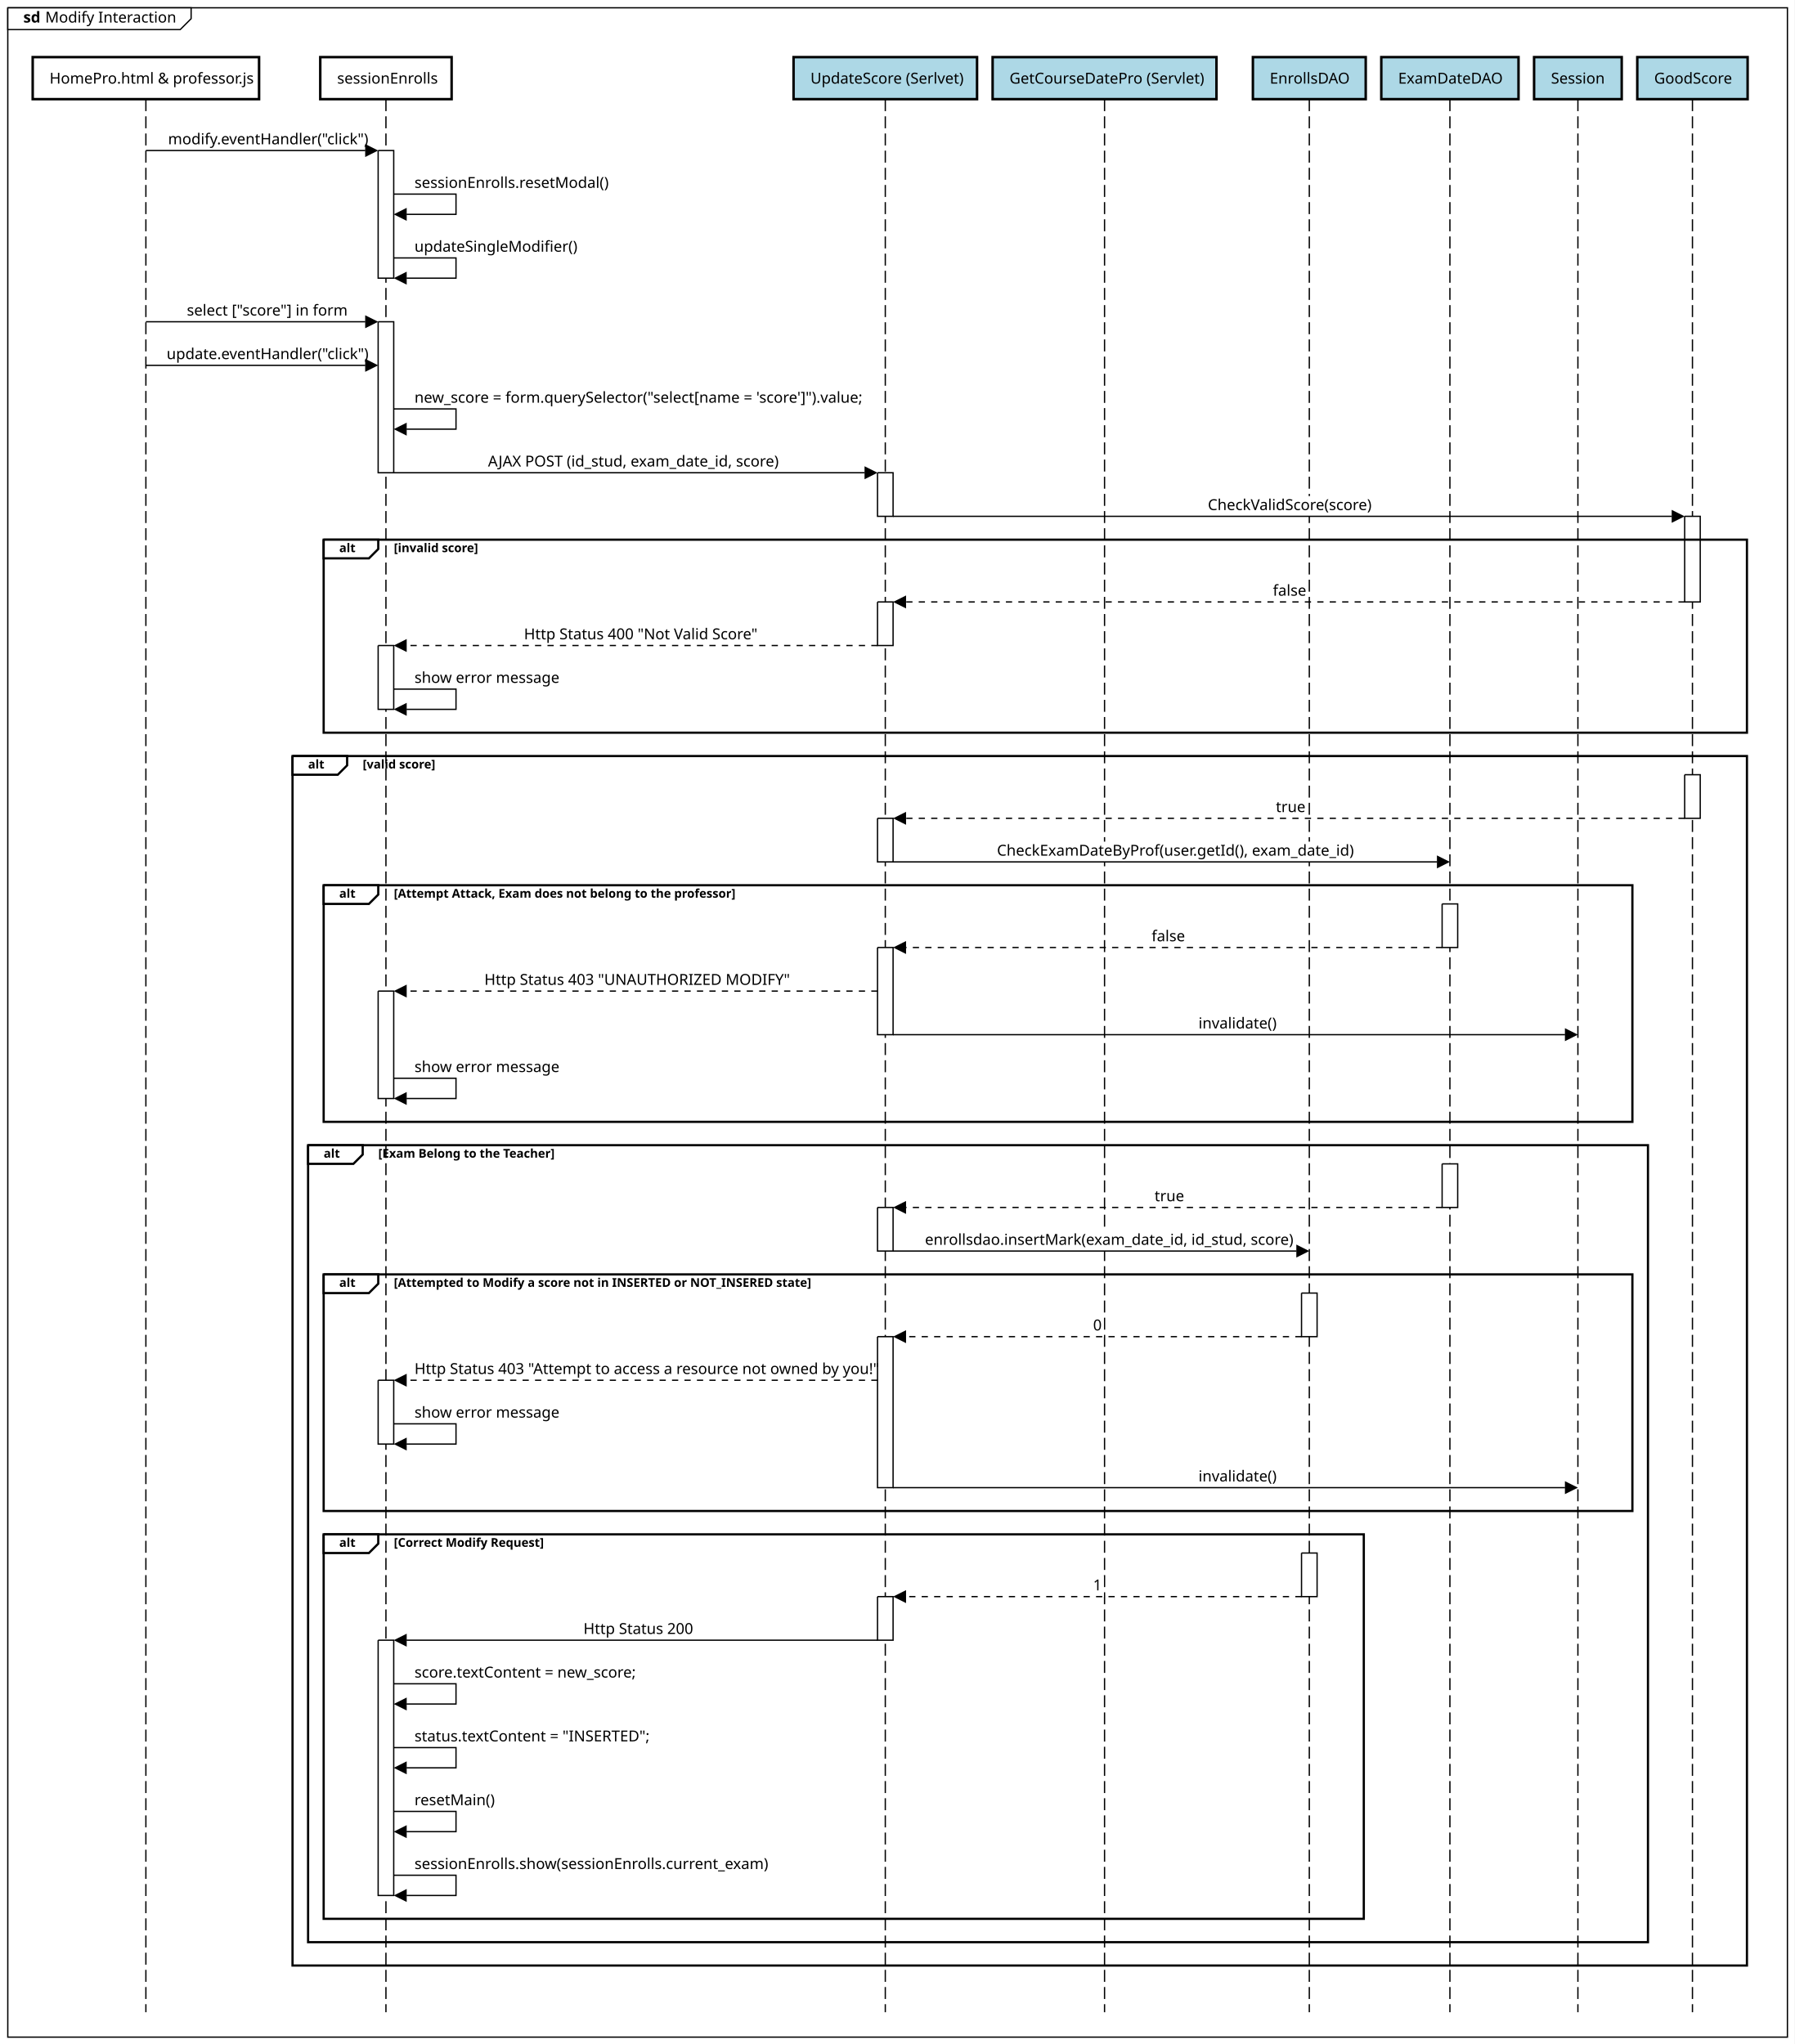
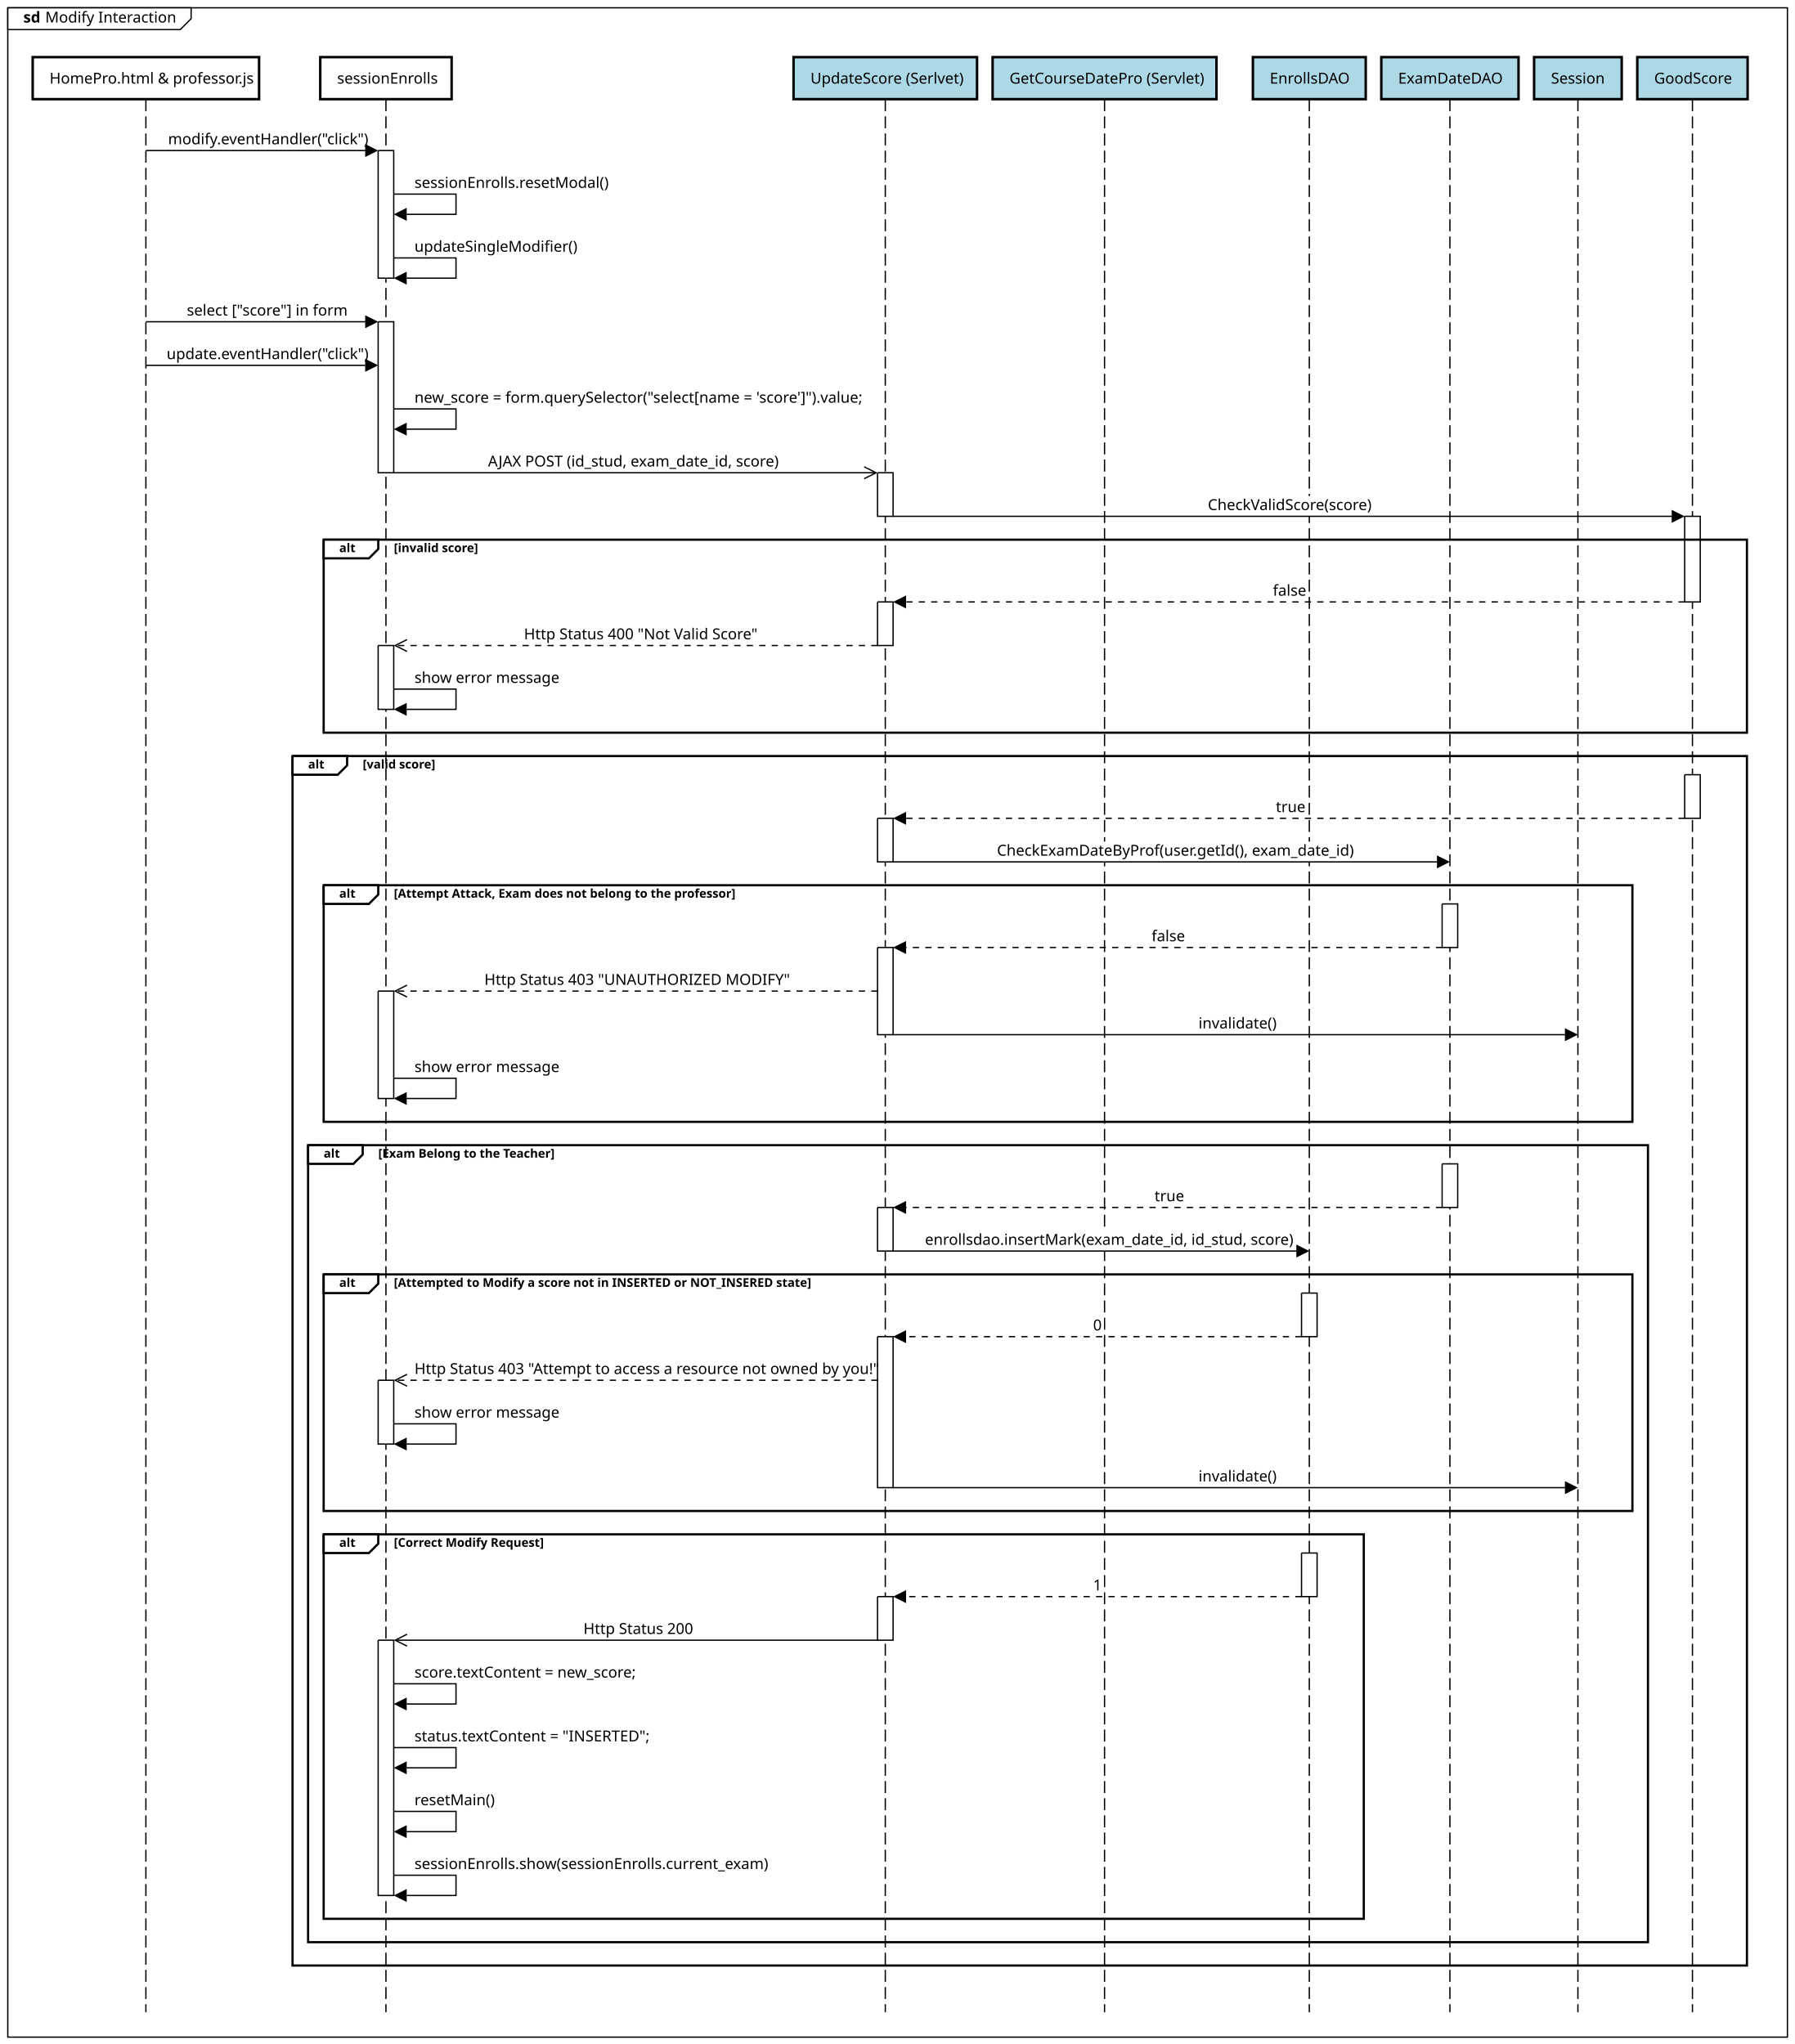
<svg xmlns="http://www.w3.org/2000/svg" version="1.1" width="1738" height="1980">
  <defs />
  <g>
    <g />
    <g />
    <g />
    <g />
    <g />
    <g />
    <g />
    <g />
    <g />
    <g />
    <g />
    <g />
    <g />
    <g />
    <g />
    <g />
    <g />
    <g />
    <g />
    <g />
    <g />
    <g />
    <g />
    <g />
    <g />
    <g />
    <g />
    <g />
    <g />
    <g>
      <rect fill="white" stroke="none" x="0" y="0" width="1738" height="1980" />
    </g>
    <g />
    <g>
      <path fill="none" stroke="black" paint-order="fill stroke markers" d=" M 141.287 96.051 L 141.287 1949.217" stroke-miterlimit="10" stroke-width="1.257" stroke-dasharray="11.599,5.026" />
      <path fill="none" stroke="black" paint-order="fill stroke markers" d=" M 373.778 96.051 L 373.778 1949.217" stroke-miterlimit="10" stroke-width="1.257" stroke-dasharray="11.599,5.026" />
      <path fill="none" stroke="black" paint-order="fill stroke markers" d=" M 857.404 96.051 L 857.404 1949.217" stroke-miterlimit="10" stroke-width="1.257" stroke-dasharray="11.599,5.026" />
      <path fill="none" stroke="black" paint-order="fill stroke markers" d=" M 1069.743 96.051 L 1069.743 1949.217" stroke-miterlimit="10" stroke-width="1.257" stroke-dasharray="11.599,5.026" />
      <path fill="none" stroke="black" paint-order="fill stroke markers" d=" M 1268.052 96.051 L 1268.052 1949.217" stroke-miterlimit="10" stroke-width="1.257" stroke-dasharray="11.599,5.026" />
      <path fill="none" stroke="black" paint-order="fill stroke markers" d=" M 1404.222 96.051 L 1404.222 1949.217" stroke-miterlimit="10" stroke-width="1.257" stroke-dasharray="11.599,5.026" />
      <path fill="none" stroke="black" paint-order="fill stroke markers" d=" M 1528.183 96.051 L 1528.183 1949.217" stroke-miterlimit="10" stroke-width="1.257" stroke-dasharray="11.599,5.026" />
      <path fill="none" stroke="black" paint-order="fill stroke markers" d=" M 1639.123 96.051 L 1639.123 1949.217" stroke-miterlimit="10" stroke-width="1.257" stroke-dasharray="11.599,5.026" />
    </g>
    <g>
      <path fill="none" stroke="none" />
      <g>
        <path fill="white" stroke="black" paint-order="fill stroke markers" d=" M 31.665 55.339 L 250.909 55.339 L 250.909 96.051 L 31.665 96.051 L 31.665 55.339 Z" stroke-miterlimit="10" stroke-width="2.413" stroke-dasharray="" />
      </g>
      <g>
        <g />
        <text fill="black" stroke="none" font-family="sans-serif" font-size="11pt" font-style="normal" font-weight="normal" text-decoration="normal" x="48.025" y="80.972" text-anchor="start" dominant-baseline="alphabetic" xml:space="preserve">HomePro.html &amp; professor.js</text>
      </g>
      <path fill="none" stroke="none" />
      <g>
        <path fill="white" stroke="black" paint-order="fill stroke markers" d=" M 310.171 55.339 L 437.385 55.339 L 437.385 96.051 L 310.171 96.051 L 310.171 55.339 Z" stroke-miterlimit="10" stroke-width="2.413" stroke-dasharray="" />
      </g>
      <g>
        <g />
        <text fill="black" stroke="none" font-family="sans-serif" font-size="11pt" font-style="normal" font-weight="normal" text-decoration="normal" x="326.532" y="80.972" text-anchor="start" dominant-baseline="alphabetic" xml:space="preserve">sessionEnrolls</text>
      </g>
      <path fill="none" stroke="none" />
      <g>
        <path fill="lightblue" stroke="black" paint-order="fill stroke markers" d=" M 768.546 55.339 L 946.262 55.339 L 946.262 96.051 L 768.546 96.051 L 768.546 55.339 Z" stroke-miterlimit="10" stroke-width="2.413" stroke-dasharray="" />
      </g>
      <g>
        <g />
        <text fill="black" stroke="none" font-family="sans-serif" font-size="11pt" font-style="normal" font-weight="normal" text-decoration="normal" x="784.906" y="80.972" text-anchor="start" dominant-baseline="alphabetic" xml:space="preserve">UpdateScore (Serlvet)</text>
      </g>
      <path fill="none" stroke="none" />
      <g>
        <path fill="lightblue" stroke="black" paint-order="fill stroke markers" d=" M 961.341 55.339 L 1178.145 55.339 L 1178.145 96.051 L 961.341 96.051 L 961.341 55.339 Z" stroke-miterlimit="10" stroke-width="2.413" stroke-dasharray="" />
      </g>
      <g>
        <g />
        <text fill="black" stroke="none" font-family="sans-serif" font-size="11pt" font-style="normal" font-weight="normal" text-decoration="normal" x="977.701" y="80.972" text-anchor="start" dominant-baseline="alphabetic" xml:space="preserve">GetCourseDatePro (Servlet)</text>
      </g>
      <path fill="none" stroke="none" />
      <g>
        <path fill="lightblue" stroke="black" paint-order="fill stroke markers" d=" M 1213.412 55.339 L 1322.692 55.339 L 1322.692 96.051 L 1213.412 96.051 L 1213.412 55.339 Z" stroke-miterlimit="10" stroke-width="2.413" stroke-dasharray="" />
      </g>
      <g>
        <g />
        <text fill="black" stroke="none" font-family="sans-serif" font-size="11pt" font-style="normal" font-weight="normal" text-decoration="normal" x="1229.772" y="80.972" text-anchor="start" dominant-baseline="alphabetic" xml:space="preserve">EnrollsDAO</text>
      </g>
      <path fill="none" stroke="none" />
      <g>
        <path fill="lightblue" stroke="black" paint-order="fill stroke markers" d=" M 1337.77 55.339 L 1470.673 55.339 L 1470.673 96.051 L 1337.77 96.051 L 1337.77 55.339 Z" stroke-miterlimit="10" stroke-width="2.413" stroke-dasharray="" />
      </g>
      <g>
        <g />
        <text fill="black" stroke="none" font-family="sans-serif" font-size="11pt" font-style="normal" font-weight="normal" text-decoration="normal" x="1354.131" y="80.972" text-anchor="start" dominant-baseline="alphabetic" xml:space="preserve">ExamDateDAO</text>
      </g>
      <path fill="none" stroke="none" />
      <g>
        <path fill="lightblue" stroke="black" paint-order="fill stroke markers" d=" M 1485.752 55.339 L 1570.614 55.339 L 1570.614 96.051 L 1485.752 96.051 L 1485.752 55.339 Z" stroke-miterlimit="10" stroke-width="2.413" stroke-dasharray="" />
      </g>
      <g>
        <g />
        <text fill="black" stroke="none" font-family="sans-serif" font-size="11pt" font-style="normal" font-weight="normal" text-decoration="normal" x="1502.112" y="80.972" text-anchor="start" dominant-baseline="alphabetic" xml:space="preserve">Session</text>
      </g>
      <path fill="none" stroke="none" />
      <g>
        <path fill="lightblue" stroke="black" paint-order="fill stroke markers" d=" M 1585.692 55.339 L 1692.553 55.339 L 1692.553 96.051 L 1585.692 96.051 L 1585.692 55.339 Z" stroke-miterlimit="10" stroke-width="2.413" stroke-dasharray="" />
      </g>
      <g>
        <g />
        <text fill="black" stroke="none" font-family="sans-serif" font-size="11pt" font-style="normal" font-weight="normal" text-decoration="normal" x="1602.053" y="80.972" text-anchor="start" dominant-baseline="alphabetic" xml:space="preserve">GoodScore</text>
      </g>
    </g>
    <g>
      <path fill="white" stroke="black" paint-order="fill stroke markers" d=" M 366.239 145.811 L 381.317 145.811 L 381.317 269.455 L 366.239 269.455 L 366.239 145.811" stroke-miterlimit="10" stroke-width="1.257" stroke-dasharray="" />
      <path fill="white" stroke="black" paint-order="fill stroke markers" d=" M 366.239 311.676 L 381.317 311.676 L 381.317 457.939 L 366.239 457.939 L 366.239 311.676" stroke-miterlimit="10" stroke-width="1.257" stroke-dasharray="" />
      <path fill="white" stroke="black" paint-order="fill stroke markers" d=" M 849.865 457.939 L 864.943 457.939 L 864.943 500.159 L 849.865 500.159 L 849.865 457.939" stroke-miterlimit="10" stroke-width="1.257" stroke-dasharray="" />
      <path fill="white" stroke="black" paint-order="fill stroke markers" d=" M 1631.583 500.159 L 1646.662 500.159 L 1646.662 583.091 L 1631.583 583.091 L 1631.583 500.159" stroke-miterlimit="10" stroke-width="1.257" stroke-dasharray="" />
      <path fill="white" stroke="black" paint-order="fill stroke markers" d=" M 849.865 583.091 L 864.943 583.091 L 864.943 625.312 L 849.865 625.312 L 849.865 583.091" stroke-miterlimit="10" stroke-width="1.257" stroke-dasharray="" />
      <path fill="white" stroke="black" paint-order="fill stroke markers" d=" M 366.239 625.312 L 381.317 625.312 L 381.317 687.134 L 366.239 687.134 L 366.239 625.312" stroke-miterlimit="10" stroke-width="1.257" stroke-dasharray="" />
      <path fill="white" stroke="black" paint-order="fill stroke markers" d=" M 1631.583 750.464 L 1646.662 750.464 L 1646.662 792.685 L 1631.583 792.685 L 1631.583 750.464" stroke-miterlimit="10" stroke-width="1.257" stroke-dasharray="" />
      <path fill="white" stroke="black" paint-order="fill stroke markers" d=" M 849.865 792.685 L 864.943 792.685 L 864.943 834.905 L 849.865 834.905 L 849.865 792.685" stroke-miterlimit="10" stroke-width="1.257" stroke-dasharray="" />
      <path fill="white" stroke="black" paint-order="fill stroke markers" d=" M 1396.682 875.617 L 1411.761 875.617 L 1411.761 917.837 L 1396.682 917.837 L 1396.682 875.617" stroke-miterlimit="10" stroke-width="1.257" stroke-dasharray="" />
      <path fill="white" stroke="black" paint-order="fill stroke markers" d=" M 849.865 917.837 L 864.943 917.837 L 864.943 1002.278 L 849.865 1002.278 L 849.865 917.837" stroke-miterlimit="10" stroke-width="1.257" stroke-dasharray="" />
      <path fill="white" stroke="black" paint-order="fill stroke markers" d=" M 366.239 960.058 L 381.317 960.058 L 381.317 1064.1 L 366.239 1064.1 L 366.239 960.058" stroke-miterlimit="10" stroke-width="1.257" stroke-dasharray="" />
      <path fill="white" stroke="black" paint-order="fill stroke markers" d=" M 1396.682 1127.431 L 1411.761 1127.431 L 1411.761 1169.651 L 1396.682 1169.651 L 1396.682 1127.431" stroke-miterlimit="10" stroke-width="1.257" stroke-dasharray="" />
      <path fill="white" stroke="black" paint-order="fill stroke markers" d=" M 849.865 1169.651 L 864.943 1169.651 L 864.943 1211.871 L 849.865 1211.871 L 849.865 1169.651" stroke-miterlimit="10" stroke-width="1.257" stroke-dasharray="" />
      <path fill="white" stroke="black" paint-order="fill stroke markers" d=" M 1260.513 1252.583 L 1275.591 1252.583 L 1275.591 1294.804 L 1260.513 1294.804 L 1260.513 1252.583" stroke-miterlimit="10" stroke-width="1.257" stroke-dasharray="" />
      <path fill="white" stroke="black" paint-order="fill stroke markers" d=" M 849.865 1294.804 L 864.943 1294.804 L 864.943 1441.067 L 849.865 1441.067 L 849.865 1294.804" stroke-miterlimit="10" stroke-width="1.257" stroke-dasharray="" />
      <path fill="white" stroke="black" paint-order="fill stroke markers" d=" M 366.239 1337.024 L 381.317 1337.024 L 381.317 1398.846 L 366.239 1398.846 L 366.239 1337.024" stroke-miterlimit="10" stroke-width="1.257" stroke-dasharray="" />
      <path fill="white" stroke="black" paint-order="fill stroke markers" d=" M 1260.513 1504.397 L 1275.591 1504.397 L 1275.591 1546.617 L 1260.513 1546.617 L 1260.513 1504.397" stroke-miterlimit="10" stroke-width="1.257" stroke-dasharray="" />
      <path fill="white" stroke="black" paint-order="fill stroke markers" d=" M 849.865 1546.617 L 864.943 1546.617 L 864.943 1588.837 L 849.865 1588.837 L 849.865 1546.617" stroke-miterlimit="10" stroke-width="1.257" stroke-dasharray="" />
      <path fill="white" stroke="black" paint-order="fill stroke markers" d=" M 366.239 1588.837 L 381.317 1588.837 L 381.317 1836.127 L 366.239 1836.127 L 366.239 1588.837" stroke-miterlimit="10" stroke-width="1.257" stroke-dasharray="" />
      <g>
        <g />
        <g />
        <path fill="none" stroke="black" paint-order="fill stroke markers" d=" M 7.539 7.539 L 1731.102 7.539 L 1731.102 1973.343 L 7.539 1973.343 L 7.539 7.539 Z" stroke-miterlimit="10" stroke-width="1.257" stroke-dasharray="" />
        <path fill="white" stroke="black" paint-order="fill stroke markers" d=" M 7.539 7.539 L 7.539 28.649 L 174.548 28.649 L 185.103 18.094 L 185.103 7.539 L 7.539 7.539" stroke-miterlimit="10" stroke-width="1.257" stroke-dasharray="" />
        <text fill="black" stroke="none" font-family="sans-serif" font-size="11pt" font-style="normal" font-weight="bold" text-decoration="normal" x="22.618" y="21.864" text-anchor="start" dominant-baseline="alphabetic" xml:space="preserve">sd</text>
        <text fill="black" stroke="none" font-family="sans-serif" font-size="11pt" font-style="normal" font-weight="normal" text-decoration="normal" x="43.794" y="21.864" text-anchor="start" dominant-baseline="alphabetic" xml:space="preserve">Modify Interaction</text>
      </g>
      <g>
        <g>
          <rect fill="white" stroke="none" x="160.504" y="126.208" width="186.517" height="19.602" />
        </g>
        <text fill="black" stroke="none" font-family="sans-serif" font-size="11pt" font-style="normal" font-weight="normal" text-decoration="normal" x="162.766" y="139.779" text-anchor="start" dominant-baseline="alphabetic" xml:space="preserve">modify.eventHandler("click")</text>
      </g>
      <g>
        <path fill="none" stroke="black" paint-order="fill stroke markers" d=" M 141.287 145.811 L 353.824 145.811" stroke-miterlimit="10" stroke-width="1.257" stroke-dasharray="" />
        <g transform="translate(366.2387,145.8105) translate(-366.2387,-145.8105)">
          <path fill="black" stroke="none" paint-order="stroke fill markers" d=" M 353.673 139.528 L 366.239 145.811 L 353.673 152.093 Z" />
        </g>
      </g>
      <g>
        <g>
          <rect fill="white" stroke="none" x="399.16" y="168.429" width="185.351" height="19.602" />
        </g>
        <text fill="black" stroke="none" font-family="sans-serif" font-size="11pt" font-style="normal" font-weight="normal" text-decoration="normal" x="401.422" y="181.999" text-anchor="start" dominant-baseline="alphabetic" xml:space="preserve">sessionEnrolls.resetModal()</text>
      </g>
      <g>
        <path fill="none" stroke="black" paint-order="fill stroke markers" d=" M 381.317 188.031 L 441.632 188.031 L 441.632 207.633 L 393.732 207.633" stroke-miterlimit="10" stroke-width="1.257" stroke-dasharray="" />
        <g transform="translate(381.3174,207.633) translate(-381.3174,-207.633)">
          <path fill="black" stroke="none" paint-order="stroke fill markers" d=" M 393.883 201.35 L 381.317 207.633 L 393.883 213.916 Z" />
        </g>
      </g>
      <g>
        <g>
          <rect fill="white" stroke="none" x="399.16" y="230.251" width="151.981" height="19.602" />
        </g>
        <text fill="black" stroke="none" font-family="sans-serif" font-size="11pt" font-style="normal" font-weight="normal" text-decoration="normal" x="401.422" y="243.822" text-anchor="start" dominant-baseline="alphabetic" xml:space="preserve">updateSingleModifier()</text>
      </g>
      <g>
        <path fill="none" stroke="black" paint-order="fill stroke markers" d=" M 381.317 249.853 L 441.632 249.853 L 441.632 269.455 L 393.732 269.455" stroke-miterlimit="10" stroke-width="1.257" stroke-dasharray="" />
        <g transform="translate(381.3174,269.4555) translate(-381.3174,-269.4555)">
          <path fill="black" stroke="none" paint-order="stroke fill markers" d=" M 393.883 263.173 L 381.317 269.455 L 393.883 275.738 Z" />
        </g>
      </g>
      <g>
        <g>
          <rect fill="white" stroke="none" x="178.696" y="292.073" width="150.134" height="19.602" />
        </g>
        <text fill="black" stroke="none" font-family="sans-serif" font-size="11pt" font-style="normal" font-weight="normal" text-decoration="normal" x="180.958" y="305.644" text-anchor="start" dominant-baseline="alphabetic" xml:space="preserve">select ["score"] in form</text>
      </g>
      <g>
        <path fill="none" stroke="black" paint-order="fill stroke markers" d=" M 141.287 311.676 L 353.824 311.676" stroke-miterlimit="10" stroke-width="1.257" stroke-dasharray="" />
        <g transform="translate(366.2387,311.6757) translate(-366.2387,-311.6757)">
          <path fill="black" stroke="none" paint-order="stroke fill markers" d=" M 353.673 305.393 L 366.239 311.676 L 353.673 317.958 Z" />
        </g>
      </g>
      <g>
        <g>
          <rect fill="white" stroke="none" x="159.13" y="334.294" width="189.265" height="19.602" />
        </g>
        <text fill="black" stroke="none" font-family="sans-serif" font-size="11pt" font-style="normal" font-weight="normal" text-decoration="normal" x="161.392" y="347.864" text-anchor="start" dominant-baseline="alphabetic" xml:space="preserve">update.eventHandler("click")</text>
      </g>
      <g>
        <path fill="none" stroke="black" paint-order="fill stroke markers" d=" M 141.287 353.896 L 353.824 353.896" stroke-miterlimit="10" stroke-width="1.257" stroke-dasharray="" />
        <g transform="translate(366.2387,353.8959) translate(-366.2387,-353.8959)">
          <path fill="black" stroke="none" paint-order="stroke fill markers" d=" M 353.673 347.613 L 366.239 353.896 L 353.673 360.179 Z" />
        </g>
      </g>
      <g>
        <g>
          <rect fill="white" stroke="none" x="399.16" y="376.514" width="420.495" height="19.602" />
        </g>
        <text fill="black" stroke="none" font-family="sans-serif" font-size="11pt" font-style="normal" font-weight="normal" text-decoration="normal" x="401.422" y="390.085" text-anchor="start" dominant-baseline="alphabetic" xml:space="preserve">new_score = form.querySelector("select[name = 'score']").value;</text>
      </g>
      <g>
        <path fill="none" stroke="black" paint-order="fill stroke markers" d=" M 381.317 396.116 L 441.632 396.116 L 441.632 415.718 L 393.732 415.718" stroke-miterlimit="10" stroke-width="1.257" stroke-dasharray="" />
        <g transform="translate(381.3174,415.7184) translate(-381.3174,-415.7184)">
          <path fill="black" stroke="none" paint-order="stroke fill markers" d=" M 393.883 409.436 L 381.317 415.718 L 393.883 422.001 Z" />
        </g>
      </g>
      <g>
        <g>
          <rect fill="white" stroke="none" x="470.366" y="438.336" width="290.449" height="19.602" />
        </g>
        <text fill="black" stroke="none" font-family="sans-serif" font-size="11pt" font-style="normal" font-weight="normal" text-decoration="normal" x="472.628" y="451.907" text-anchor="start" dominant-baseline="alphabetic" xml:space="preserve">AJAX POST (id_stud, exam_date_id, score)</text>
      </g>
      <g>
-         <path fill="none" stroke="black" paint-order="fill stroke markers" d=" M 381.317 457.939 L 837.45 457.939" stroke-miterlimit="10" stroke-width="1.257" stroke-dasharray="" />
+         <path fill="none" stroke="black" paint-order="fill stroke markers" d=" M 381.317 457.939 L 847.98 457.939" stroke-miterlimit="10" stroke-width="1.257" stroke-dasharray="" />
        <g transform="translate(849.8646,457.9386) translate(-849.8646,-457.9386)">
-           <path fill="black" stroke="none" paint-order="stroke fill markers" d=" M 837.299 451.656 L 849.865 457.939 L 837.299 464.221 Z" />
+           <path fill="none" stroke="black" paint-order="fill stroke markers" d=" M 836.946 452.175 L 848.452 457.939 L 836.946 463.702" stroke-miterlimit="10" stroke-width="1.257" />
        </g>
      </g>
      <g>
        <g>
          <rect fill="white" stroke="none" x="1167.536" y="480.557" width="161.455" height="19.602" />
        </g>
        <text fill="black" stroke="none" font-family="sans-serif" font-size="11pt" font-style="normal" font-weight="normal" text-decoration="normal" x="1169.797" y="494.127" text-anchor="start" dominant-baseline="alphabetic" xml:space="preserve">CheckValidScore(score)</text>
      </g>
      <g>
        <path fill="none" stroke="black" paint-order="fill stroke markers" d=" M 864.943 500.159 L 1619.169 500.159" stroke-miterlimit="10" stroke-width="1.257" stroke-dasharray="" />
        <g transform="translate(1631.583,500.1588) translate(-1631.583,-500.1588)">
          <path fill="black" stroke="none" paint-order="stroke fill markers" d=" M 1619.018 493.876 L 1631.583 500.159 L 1619.018 506.442 Z" />
        </g>
      </g>
      <g>
        <g>
          <rect fill="white" stroke="none" x="1230.522" y="563.489" width="35.482" height="19.602" />
        </g>
        <text fill="black" stroke="none" font-family="sans-serif" font-size="11pt" font-style="normal" font-weight="normal" text-decoration="normal" x="1232.784" y="577.06" text-anchor="start" dominant-baseline="alphabetic" xml:space="preserve">false</text>
      </g>
      <g>
        <path fill="none" stroke="black" paint-order="fill stroke markers" d=" M 1631.583 583.091 L 877.358 583.091" stroke-miterlimit="10" stroke-width="1.257" stroke-dasharray="6.031" />
        <g transform="translate(864.9432,583.0914) translate(-864.9432,-583.0914)">
          <path fill="black" stroke="none" paint-order="stroke fill markers" d=" M 877.509 576.809 L 864.943 583.091 L 877.509 589.374 Z" />
        </g>
      </g>
      <g>
        <g>
          <rect fill="white" stroke="none" x="505.207" y="605.709" width="220.767" height="19.602" />
        </g>
        <text fill="black" stroke="none" font-family="sans-serif" font-size="11pt" font-style="normal" font-weight="normal" text-decoration="normal" x="507.469" y="619.28" text-anchor="start" dominant-baseline="alphabetic" xml:space="preserve">Http Status 400 "Not Valid Score"</text>
      </g>
      <g>
-         <path fill="none" stroke="black" paint-order="fill stroke markers" d=" M 849.865 625.312 L 393.732 625.312" stroke-miterlimit="10" stroke-width="1.257" stroke-dasharray="6.031" />
+         <path fill="none" stroke="black" paint-order="fill stroke markers" d=" M 849.865 625.312 L 383.202 625.312" stroke-miterlimit="10" stroke-width="1.257" stroke-dasharray="6.031" />
        <g transform="translate(381.3174,625.3116) translate(-381.3174,-625.3116)">
-           <path fill="black" stroke="none" paint-order="stroke fill markers" d=" M 393.883 619.029 L 381.317 625.312 L 393.883 631.594 Z" />
+           <path fill="none" stroke="black" paint-order="fill stroke markers" d=" M 394.236 619.548 L 382.73 625.312 L 394.236 631.075" stroke-miterlimit="10" stroke-width="1.257" />
        </g>
      </g>
      <g>
        <g>
          <rect fill="white" stroke="none" x="399.16" y="647.93" width="137.296" height="19.602" />
        </g>
        <text fill="black" stroke="none" font-family="sans-serif" font-size="11pt" font-style="normal" font-weight="normal" text-decoration="normal" x="401.422" y="661.5" text-anchor="start" dominant-baseline="alphabetic" xml:space="preserve">show error message</text>
      </g>
      <g>
        <path fill="none" stroke="black" paint-order="fill stroke markers" d=" M 381.317 667.532 L 441.632 667.532 L 441.632 687.134 L 393.732 687.134" stroke-miterlimit="10" stroke-width="1.257" stroke-dasharray="" />
        <g transform="translate(381.3174,687.134) translate(-381.3174,-687.134)">
          <path fill="black" stroke="none" paint-order="stroke fill markers" d=" M 393.883 680.851 L 381.317 687.134 L 393.883 693.417 Z" />
        </g>
      </g>
      <g>
        <g>
          <rect fill="white" stroke="none" x="1233.374" y="773.082" width="29.778" height="19.602" />
        </g>
        <text fill="black" stroke="none" font-family="sans-serif" font-size="11pt" font-style="normal" font-weight="normal" text-decoration="normal" x="1235.636" y="786.653" text-anchor="start" dominant-baseline="alphabetic" xml:space="preserve">true</text>
      </g>
      <g>
        <path fill="none" stroke="black" paint-order="fill stroke markers" d=" M 1631.583 792.685 L 877.358 792.685" stroke-miterlimit="10" stroke-width="1.257" stroke-dasharray="6.031" />
        <g transform="translate(864.9432,792.6846) translate(-864.9432,-792.6846)">
          <path fill="black" stroke="none" paint-order="stroke fill markers" d=" M 877.509 786.402 L 864.943 792.685 L 877.509 798.967 Z" />
        </g>
      </g>
      <g>
        <g>
          <rect fill="white" stroke="none" x="963.291" y="815.303" width="342.583" height="19.602" />
        </g>
        <text fill="black" stroke="none" font-family="sans-serif" font-size="11pt" font-style="normal" font-weight="normal" text-decoration="normal" x="965.553" y="828.873" text-anchor="start" dominant-baseline="alphabetic" xml:space="preserve">CheckExamDateByProf(user.getId(), exam_date_id)</text>
      </g>
      <g>
        <path fill="none" stroke="black" paint-order="fill stroke markers" d=" M 864.943 834.905 L 1391.807 834.905" stroke-miterlimit="10" stroke-width="1.257" stroke-dasharray="" />
        <g transform="translate(1404.222,834.9048) translate(-1404.222,-834.9048)">
          <path fill="black" stroke="none" paint-order="stroke fill markers" d=" M 1391.656 828.622 L 1404.222 834.905 L 1391.656 841.188 Z" />
        </g>
      </g>
      <g>
        <g>
          <rect fill="white" stroke="none" x="1113.072" y="898.235" width="35.482" height="19.602" />
        </g>
        <text fill="black" stroke="none" font-family="sans-serif" font-size="11pt" font-style="normal" font-weight="normal" text-decoration="normal" x="1115.334" y="911.806" text-anchor="start" dominant-baseline="alphabetic" xml:space="preserve">false</text>
      </g>
      <g>
        <path fill="none" stroke="black" paint-order="fill stroke markers" d=" M 1396.682 917.837 L 877.358 917.837" stroke-miterlimit="10" stroke-width="1.257" stroke-dasharray="6.031" />
        <g transform="translate(864.9432,917.8374) translate(-864.9432,-917.8374)">
          <path fill="black" stroke="none" paint-order="stroke fill markers" d=" M 877.509 911.555 L 864.943 917.837 L 877.509 924.12 Z" />
        </g>
      </g>
      <g>
        <g>
          <rect fill="white" stroke="none" x="466.827" y="940.455" width="297.527" height="19.602" />
        </g>
        <text fill="black" stroke="none" font-family="sans-serif" font-size="11pt" font-style="normal" font-weight="normal" text-decoration="normal" x="469.089" y="954.026" text-anchor="start" dominant-baseline="alphabetic" xml:space="preserve">Http Status 403 "UNAUTHORIZED MODIFY"</text>
      </g>
      <g>
-         <path fill="none" stroke="black" paint-order="fill stroke markers" d=" M 849.865 960.058 L 393.732 960.058" stroke-miterlimit="10" stroke-width="1.257" stroke-dasharray="6.031" />
+         <path fill="none" stroke="black" paint-order="fill stroke markers" d=" M 849.865 960.058 L 383.202 960.058" stroke-miterlimit="10" stroke-width="1.257" stroke-dasharray="6.031" />
        <g transform="translate(381.3174,960.0576) translate(-381.3174,-960.0576)">
-           <path fill="black" stroke="none" paint-order="stroke fill markers" d=" M 393.883 953.775 L 381.317 960.058 L 393.883 966.34 Z" />
+           <path fill="none" stroke="black" paint-order="fill stroke markers" d=" M 394.236 954.294 L 382.73 960.058 L 394.236 965.821" stroke-miterlimit="10" stroke-width="1.257" />
        </g>
      </g>
      <g>
        <g>
          <rect fill="white" stroke="none" x="1158.458" y="982.676" width="76.209" height="19.602" />
        </g>
        <text fill="black" stroke="none" font-family="sans-serif" font-size="11pt" font-style="normal" font-weight="normal" text-decoration="normal" x="1160.72" y="996.246" text-anchor="start" dominant-baseline="alphabetic" xml:space="preserve">invalidate()</text>
      </g>
      <g>
        <path fill="none" stroke="black" paint-order="fill stroke markers" d=" M 864.943 1002.278 L 1515.768 1002.278" stroke-miterlimit="10" stroke-width="1.257" stroke-dasharray="" />
        <g transform="translate(1528.183,1002.278) translate(-1528.183,-1002.278)">
          <path fill="black" stroke="none" paint-order="stroke fill markers" d=" M 1515.617 995.995 L 1528.183 1002.278 L 1515.617 1008.561 Z" />
        </g>
      </g>
      <g>
        <g>
          <rect fill="white" stroke="none" x="399.16" y="1024.896" width="137.296" height="19.602" />
        </g>
        <text fill="black" stroke="none" font-family="sans-serif" font-size="11pt" font-style="normal" font-weight="normal" text-decoration="normal" x="401.422" y="1038.467" text-anchor="start" dominant-baseline="alphabetic" xml:space="preserve">show error message</text>
      </g>
      <g>
        <path fill="none" stroke="black" paint-order="fill stroke markers" d=" M 381.317 1044.498 L 441.632 1044.498 L 441.632 1064.1 L 393.732 1064.1" stroke-miterlimit="10" stroke-width="1.257" stroke-dasharray="" />
        <g transform="translate(381.3174,1064.1) translate(-381.3174,-1064.1)">
          <path fill="black" stroke="none" paint-order="stroke fill markers" d=" M 393.883 1057.818 L 381.317 1064.1 L 393.883 1070.383 Z" />
        </g>
      </g>
      <g>
        <g>
          <rect fill="white" stroke="none" x="1115.924" y="1150.049" width="29.778" height="19.602" />
        </g>
        <text fill="black" stroke="none" font-family="sans-serif" font-size="11pt" font-style="normal" font-weight="normal" text-decoration="normal" x="1118.185" y="1163.619" text-anchor="start" dominant-baseline="alphabetic" xml:space="preserve">true</text>
      </g>
      <g>
        <path fill="none" stroke="black" paint-order="fill stroke markers" d=" M 1396.682 1169.651 L 877.358 1169.651" stroke-miterlimit="10" stroke-width="1.257" stroke-dasharray="6.031" />
        <g transform="translate(864.9432,1169.651) translate(-864.9432,-1169.651)">
          <path fill="black" stroke="none" paint-order="stroke fill markers" d=" M 877.509 1163.368 L 864.943 1169.651 L 877.509 1175.934 Z" />
        </g>
      </g>
      <g>
        <g>
          <rect fill="white" stroke="none" x="893.571" y="1192.269" width="345.854" height="19.602" />
        </g>
        <text fill="black" stroke="none" font-family="sans-serif" font-size="11pt" font-style="normal" font-weight="normal" text-decoration="normal" x="895.832" y="1205.84" text-anchor="start" dominant-baseline="alphabetic" xml:space="preserve">enrollsdao.insertMark(exam_date_id, id_stud, score)</text>
      </g>
      <g>
        <path fill="none" stroke="black" paint-order="fill stroke markers" d=" M 864.943 1211.871 L 1255.637 1211.871" stroke-miterlimit="10" stroke-width="1.257" stroke-dasharray="" />
        <g transform="translate(1268.052,1211.871) translate(-1268.052,-1211.871)">
          <path fill="black" stroke="none" paint-order="stroke fill markers" d=" M 1255.486 1205.588 L 1268.052 1211.871 L 1255.486 1218.154 Z" />
        </g>
      </g>
      <g>
        <g>
          <rect fill="white" stroke="none" x="1056.391" y="1275.201" width="12.675" height="19.602" />
        </g>
        <text fill="black" stroke="none" font-family="sans-serif" font-size="11pt" font-style="normal" font-weight="normal" text-decoration="normal" x="1058.652" y="1288.772" text-anchor="start" dominant-baseline="alphabetic" xml:space="preserve">0</text>
      </g>
      <g>
        <path fill="none" stroke="black" paint-order="fill stroke markers" d=" M 1260.513 1294.804 L 877.358 1294.804" stroke-miterlimit="10" stroke-width="1.257" stroke-dasharray="6.031" />
        <g transform="translate(864.9432,1294.804) translate(-864.9432,-1294.804)">
          <path fill="black" stroke="none" paint-order="stroke fill markers" d=" M 877.509 1288.521 L 864.943 1294.804 L 877.509 1301.086 Z" />
        </g>
      </g>
      <g>
        <g>
          <rect fill="white" stroke="none" x="399.16" y="1317.422" width="432.861" height="19.602" />
        </g>
        <text fill="black" stroke="none" font-family="sans-serif" font-size="11pt" font-style="normal" font-weight="normal" text-decoration="normal" x="401.422" y="1330.992" text-anchor="start" dominant-baseline="alphabetic" xml:space="preserve">Http Status 403 "Attempt to access a resource not owned by you!"</text>
      </g>
      <g>
-         <path fill="none" stroke="black" paint-order="fill stroke markers" d=" M 849.865 1337.024 L 393.732 1337.024" stroke-miterlimit="10" stroke-width="1.257" stroke-dasharray="6.031" />
+         <path fill="none" stroke="black" paint-order="fill stroke markers" d=" M 849.865 1337.024 L 383.202 1337.024" stroke-miterlimit="10" stroke-width="1.257" stroke-dasharray="6.031" />
        <g transform="translate(381.3174,1337.024) translate(-381.3174,-1337.024)">
-           <path fill="black" stroke="none" paint-order="stroke fill markers" d=" M 393.883 1330.741 L 381.317 1337.024 L 393.883 1343.307 Z" />
+           <path fill="none" stroke="black" paint-order="fill stroke markers" d=" M 394.236 1331.261 L 382.73 1337.024 L 394.236 1342.787" stroke-miterlimit="10" stroke-width="1.257" />
        </g>
      </g>
      <g>
        <g>
          <rect fill="white" stroke="none" x="399.16" y="1359.642" width="137.296" height="19.602" />
        </g>
        <text fill="black" stroke="none" font-family="sans-serif" font-size="11pt" font-style="normal" font-weight="normal" text-decoration="normal" x="401.422" y="1373.213" text-anchor="start" dominant-baseline="alphabetic" xml:space="preserve">show error message</text>
      </g>
      <g>
        <path fill="none" stroke="black" paint-order="fill stroke markers" d=" M 381.317 1379.244 L 441.632 1379.244 L 441.632 1398.846 L 393.732 1398.846" stroke-miterlimit="10" stroke-width="1.257" stroke-dasharray="" />
        <g transform="translate(381.3174,1398.846) translate(-381.3174,-1398.846)">
          <path fill="black" stroke="none" paint-order="stroke fill markers" d=" M 393.883 1392.564 L 381.317 1398.846 L 393.883 1405.129 Z" />
        </g>
      </g>
      <g>
        <g>
          <rect fill="white" stroke="none" x="1158.458" y="1421.464" width="76.209" height="19.602" />
        </g>
        <text fill="black" stroke="none" font-family="sans-serif" font-size="11pt" font-style="normal" font-weight="normal" text-decoration="normal" x="1160.72" y="1435.035" text-anchor="start" dominant-baseline="alphabetic" xml:space="preserve">invalidate()</text>
      </g>
      <g>
        <path fill="none" stroke="black" paint-order="fill stroke markers" d=" M 864.943 1441.067 L 1515.768 1441.067" stroke-miterlimit="10" stroke-width="1.257" stroke-dasharray="" />
        <g transform="translate(1528.183,1441.067) translate(-1528.183,-1441.067)">
          <path fill="black" stroke="none" paint-order="stroke fill markers" d=" M 1515.617 1434.784 L 1528.183 1441.067 L 1515.617 1447.349 Z" />
        </g>
      </g>
      <g>
        <g>
          <rect fill="white" stroke="none" x="1056.391" y="1527.015" width="12.675" height="19.602" />
        </g>
        <text fill="black" stroke="none" font-family="sans-serif" font-size="11pt" font-style="normal" font-weight="normal" text-decoration="normal" x="1058.652" y="1540.586" text-anchor="start" dominant-baseline="alphabetic" xml:space="preserve">1</text>
      </g>
      <g>
        <path fill="none" stroke="black" paint-order="fill stroke markers" d=" M 1260.513 1546.617 L 877.358 1546.617" stroke-miterlimit="10" stroke-width="1.257" stroke-dasharray="6.031" />
        <g transform="translate(864.9432,1546.617) translate(-864.9432,-1546.617)">
          <path fill="black" stroke="none" paint-order="stroke fill markers" d=" M 877.509 1540.334 L 864.943 1546.617 L 877.509 1552.9 Z" />
        </g>
      </g>
      <g>
        <g>
          <rect fill="white" stroke="none" x="562.816" y="1569.235" width="105.55" height="19.602" />
        </g>
        <text fill="black" stroke="none" font-family="sans-serif" font-size="11pt" font-style="normal" font-weight="normal" text-decoration="normal" x="565.078" y="1582.806" text-anchor="start" dominant-baseline="alphabetic" xml:space="preserve">Http Status 200</text>
      </g>
      <g>
-         <path fill="none" stroke="black" paint-order="fill stroke markers" d=" M 849.865 1588.837 L 393.732 1588.837" stroke-miterlimit="10" stroke-width="1.257" stroke-dasharray="" />
+         <path fill="none" stroke="black" paint-order="fill stroke markers" d=" M 849.865 1588.837 L 383.202 1588.837" stroke-miterlimit="10" stroke-width="1.257" stroke-dasharray="" />
        <g transform="translate(381.3174,1588.837) translate(-381.3174,-1588.837)">
-           <path fill="black" stroke="none" paint-order="stroke fill markers" d=" M 393.883 1582.554 L 381.317 1588.837 L 393.883 1595.12 Z" />
+           <path fill="none" stroke="black" paint-order="fill stroke markers" d=" M 394.236 1583.074 L 382.73 1588.837 L 394.236 1594.6" stroke-miterlimit="10" stroke-width="1.257" />
        </g>
      </g>
      <g>
        <g>
          <rect fill="white" stroke="none" x="399.16" y="1611.455" width="211.042" height="19.602" />
        </g>
        <text fill="black" stroke="none" font-family="sans-serif" font-size="11pt" font-style="normal" font-weight="normal" text-decoration="normal" x="401.422" y="1625.026" text-anchor="start" dominant-baseline="alphabetic" xml:space="preserve">score.textContent = new_score;</text>
      </g>
      <g>
        <path fill="none" stroke="black" paint-order="fill stroke markers" d=" M 381.317 1631.057 L 441.632 1631.057 L 441.632 1650.66 L 393.732 1650.66" stroke-miterlimit="10" stroke-width="1.257" stroke-dasharray="" />
        <g transform="translate(381.3174,1650.66) translate(-381.3174,-1650.66)">
          <path fill="black" stroke="none" paint-order="stroke fill markers" d=" M 393.883 1644.377 L 381.317 1650.66 L 393.883 1656.942 Z" />
        </g>
      </g>
      <g>
        <g>
          <rect fill="white" stroke="none" x="399.16" y="1673.278" width="227.674" height="19.602" />
        </g>
        <text fill="black" stroke="none" font-family="sans-serif" font-size="11pt" font-style="normal" font-weight="normal" text-decoration="normal" x="401.422" y="1686.848" text-anchor="start" dominant-baseline="alphabetic" xml:space="preserve">status.textContent = "INSERTED";</text>
      </g>
      <g>
        <path fill="none" stroke="black" paint-order="fill stroke markers" d=" M 381.317 1692.88 L 441.632 1692.88 L 441.632 1712.482 L 393.732 1712.482" stroke-miterlimit="10" stroke-width="1.257" stroke-dasharray="" />
        <g transform="translate(381.3174,1712.482) translate(-381.3174,-1712.482)">
          <path fill="black" stroke="none" paint-order="stroke fill markers" d=" M 393.883 1706.199 L 381.317 1712.482 L 393.883 1718.765 Z" />
        </g>
      </g>
      <g>
        <g>
          <rect fill="white" stroke="none" x="399.16" y="1735.1" width="78.635" height="19.602" />
        </g>
        <text fill="black" stroke="none" font-family="sans-serif" font-size="11pt" font-style="normal" font-weight="normal" text-decoration="normal" x="401.422" y="1748.671" text-anchor="start" dominant-baseline="alphabetic" xml:space="preserve">resetMain()</text>
      </g>
      <g>
        <path fill="none" stroke="black" paint-order="fill stroke markers" d=" M 381.317 1754.702 L 441.632 1754.702 L 441.632 1774.305 L 393.732 1774.305" stroke-miterlimit="10" stroke-width="1.257" stroke-dasharray="" />
        <g transform="translate(381.3174,1774.305) translate(-381.3174,-1774.305)">
          <path fill="black" stroke="none" paint-order="stroke fill markers" d=" M 393.883 1768.022 L 381.317 1774.305 L 393.883 1780.587 Z" />
        </g>
      </g>
      <g>
        <g>
          <rect fill="white" stroke="none" x="399.16" y="1796.923" width="335.234" height="19.602" />
        </g>
        <text fill="black" stroke="none" font-family="sans-serif" font-size="11pt" font-style="normal" font-weight="normal" text-decoration="normal" x="401.422" y="1810.493" text-anchor="start" dominant-baseline="alphabetic" xml:space="preserve">sessionEnrolls.show(sessionEnrolls.current_exam)</text>
      </g>
      <g>
        <path fill="none" stroke="black" paint-order="fill stroke markers" d=" M 381.317 1816.525 L 441.632 1816.525 L 441.632 1836.127 L 393.732 1836.127" stroke-miterlimit="10" stroke-width="1.257" stroke-dasharray="" />
        <g transform="translate(381.3174,1836.127) translate(-381.3174,-1836.127)">
          <path fill="black" stroke="none" paint-order="stroke fill markers" d=" M 393.883 1829.844 L 381.317 1836.127 L 393.883 1842.41 Z" />
        </g>
      </g>
      <g>
        <g />
        <path fill="none" stroke="black" paint-order="fill stroke markers" d=" M 313.463 522.777 L 1691.898 522.777 L 1691.898 709.752 L 313.463 709.752 L 313.463 522.777 Z" stroke-miterlimit="10" stroke-width="2.154" stroke-dasharray="" />
        <path fill="white" stroke="black" paint-order="fill stroke markers" d=" M 313.463 522.777 L 313.463 540.871 L 357.296 540.871 L 366.344 531.824 L 366.344 522.777 L 313.463 522.777" stroke-miterlimit="10" stroke-width="2.154" stroke-dasharray="" />
        <text fill="black" stroke="none" font-family="sans-serif" font-size="8.8pt" font-style="normal" font-weight="bold" text-decoration="normal" x="328.542" y="534.84" text-anchor="start" dominant-baseline="alphabetic" xml:space="preserve">alt</text>
        <text fill="black" stroke="none" font-family="sans-serif" font-size="8.8pt" font-style="normal" font-weight="bold" text-decoration="normal" x="381.422" y="534.84" text-anchor="start" dominant-baseline="alphabetic" xml:space="preserve">[invalid score]</text>
      </g>
      <g>
        <g />
        <path fill="none" stroke="black" paint-order="fill stroke markers" d=" M 283.306 732.37 L 1691.898 732.37 L 1691.898 1903.981 L 283.306 1903.981 L 283.306 732.37 Z" stroke-miterlimit="10" stroke-width="2.154" stroke-dasharray="" />
        <path fill="white" stroke="black" paint-order="fill stroke markers" d=" M 283.306 732.37 L 283.306 750.464 L 327.139 750.464 L 336.186 741.417 L 336.186 732.37 L 283.306 732.37" stroke-miterlimit="10" stroke-width="2.154" stroke-dasharray="" />
        <text fill="black" stroke="none" font-family="sans-serif" font-size="8.8pt" font-style="normal" font-weight="bold" text-decoration="normal" x="298.385" y="744.433" text-anchor="start" dominant-baseline="alphabetic" xml:space="preserve">alt</text>
        <text fill="black" stroke="none" font-family="sans-serif" font-size="8.8pt" font-style="normal" font-weight="bold" text-decoration="normal" x="351.265" y="744.433" text-anchor="start" dominant-baseline="alphabetic" xml:space="preserve">[valid score]</text>
      </g>
      <g>
        <g />
        <path fill="none" stroke="black" paint-order="fill stroke markers" d=" M 313.463 857.523 L 1580.958 857.523 L 1580.958 1086.718 L 313.463 1086.718 L 313.463 857.523 Z" stroke-miterlimit="10" stroke-width="2.154" stroke-dasharray="" />
        <path fill="white" stroke="black" paint-order="fill stroke markers" d=" M 313.463 857.523 L 313.463 875.617 L 357.296 875.617 L 366.344 866.57 L 366.344 857.523 L 313.463 857.523" stroke-miterlimit="10" stroke-width="2.154" stroke-dasharray="" />
        <text fill="black" stroke="none" font-family="sans-serif" font-size="8.8pt" font-style="normal" font-weight="bold" text-decoration="normal" x="328.542" y="869.586" text-anchor="start" dominant-baseline="alphabetic" xml:space="preserve">alt</text>
        <text fill="black" stroke="none" font-family="sans-serif" font-size="8.8pt" font-style="normal" font-weight="bold" text-decoration="normal" x="381.422" y="869.586" text-anchor="start" dominant-baseline="alphabetic" xml:space="preserve">[Attempt Attack, Exam does not belong to the professor]</text>
      </g>
      <g>
        <g />
        <path fill="none" stroke="black" paint-order="fill stroke markers" d=" M 298.385 1109.336 L 1596.037 1109.336 L 1596.037 1881.363 L 298.385 1881.363 L 298.385 1109.336 Z" stroke-miterlimit="10" stroke-width="2.154" stroke-dasharray="" />
        <path fill="white" stroke="black" paint-order="fill stroke markers" d=" M 298.385 1109.336 L 298.385 1127.431 L 342.218 1127.431 L 351.265 1118.383 L 351.265 1109.336 L 298.385 1109.336" stroke-miterlimit="10" stroke-width="2.154" stroke-dasharray="" />
        <text fill="black" stroke="none" font-family="sans-serif" font-size="8.8pt" font-style="normal" font-weight="bold" text-decoration="normal" x="313.463" y="1121.399" text-anchor="start" dominant-baseline="alphabetic" xml:space="preserve">alt</text>
        <text fill="black" stroke="none" font-family="sans-serif" font-size="8.8pt" font-style="normal" font-weight="bold" text-decoration="normal" x="366.344" y="1121.399" text-anchor="start" dominant-baseline="alphabetic" xml:space="preserve">[Exam Belong to the Teacher]</text>
      </g>
      <g>
        <g />
        <path fill="none" stroke="black" paint-order="fill stroke markers" d=" M 313.463 1234.489 L 1580.958 1234.489 L 1580.958 1463.684 L 313.463 1463.684 L 313.463 1234.489 Z" stroke-miterlimit="10" stroke-width="2.154" stroke-dasharray="" />
        <path fill="white" stroke="black" paint-order="fill stroke markers" d=" M 313.463 1234.489 L 313.463 1252.583 L 357.296 1252.583 L 366.344 1243.536 L 366.344 1234.489 L 313.463 1234.489" stroke-miterlimit="10" stroke-width="2.154" stroke-dasharray="" />
        <text fill="black" stroke="none" font-family="sans-serif" font-size="8.8pt" font-style="normal" font-weight="bold" text-decoration="normal" x="328.542" y="1246.552" text-anchor="start" dominant-baseline="alphabetic" xml:space="preserve">alt</text>
        <text fill="black" stroke="none" font-family="sans-serif" font-size="8.8pt" font-style="normal" font-weight="bold" text-decoration="normal" x="381.422" y="1246.552" text-anchor="start" dominant-baseline="alphabetic" xml:space="preserve">[Attempted to Modify a score not in INSERTED or NOT_INSERED state]</text>
      </g>
      <g>
        <g />
        <path fill="none" stroke="black" paint-order="fill stroke markers" d=" M 313.463 1486.302 L 1320.827 1486.302 L 1320.827 1858.745 L 313.463 1858.745 L 313.463 1486.302 Z" stroke-miterlimit="10" stroke-width="2.154" stroke-dasharray="" />
        <path fill="white" stroke="black" paint-order="fill stroke markers" d=" M 313.463 1486.302 L 313.463 1504.397 L 357.296 1504.397 L 366.344 1495.35 L 366.344 1486.302 L 313.463 1486.302" stroke-miterlimit="10" stroke-width="2.154" stroke-dasharray="" />
        <text fill="black" stroke="none" font-family="sans-serif" font-size="8.8pt" font-style="normal" font-weight="bold" text-decoration="normal" x="328.542" y="1498.365" text-anchor="start" dominant-baseline="alphabetic" xml:space="preserve">alt</text>
        <text fill="black" stroke="none" font-family="sans-serif" font-size="8.8pt" font-style="normal" font-weight="bold" text-decoration="normal" x="381.422" y="1498.365" text-anchor="start" dominant-baseline="alphabetic" xml:space="preserve">[Correct Modify Request]</text>
      </g>
    </g>
    <g />
    <g />
    <g />
    <g />
    <g />
    <g />
    <g />
    <g />
  </g>
</svg>
